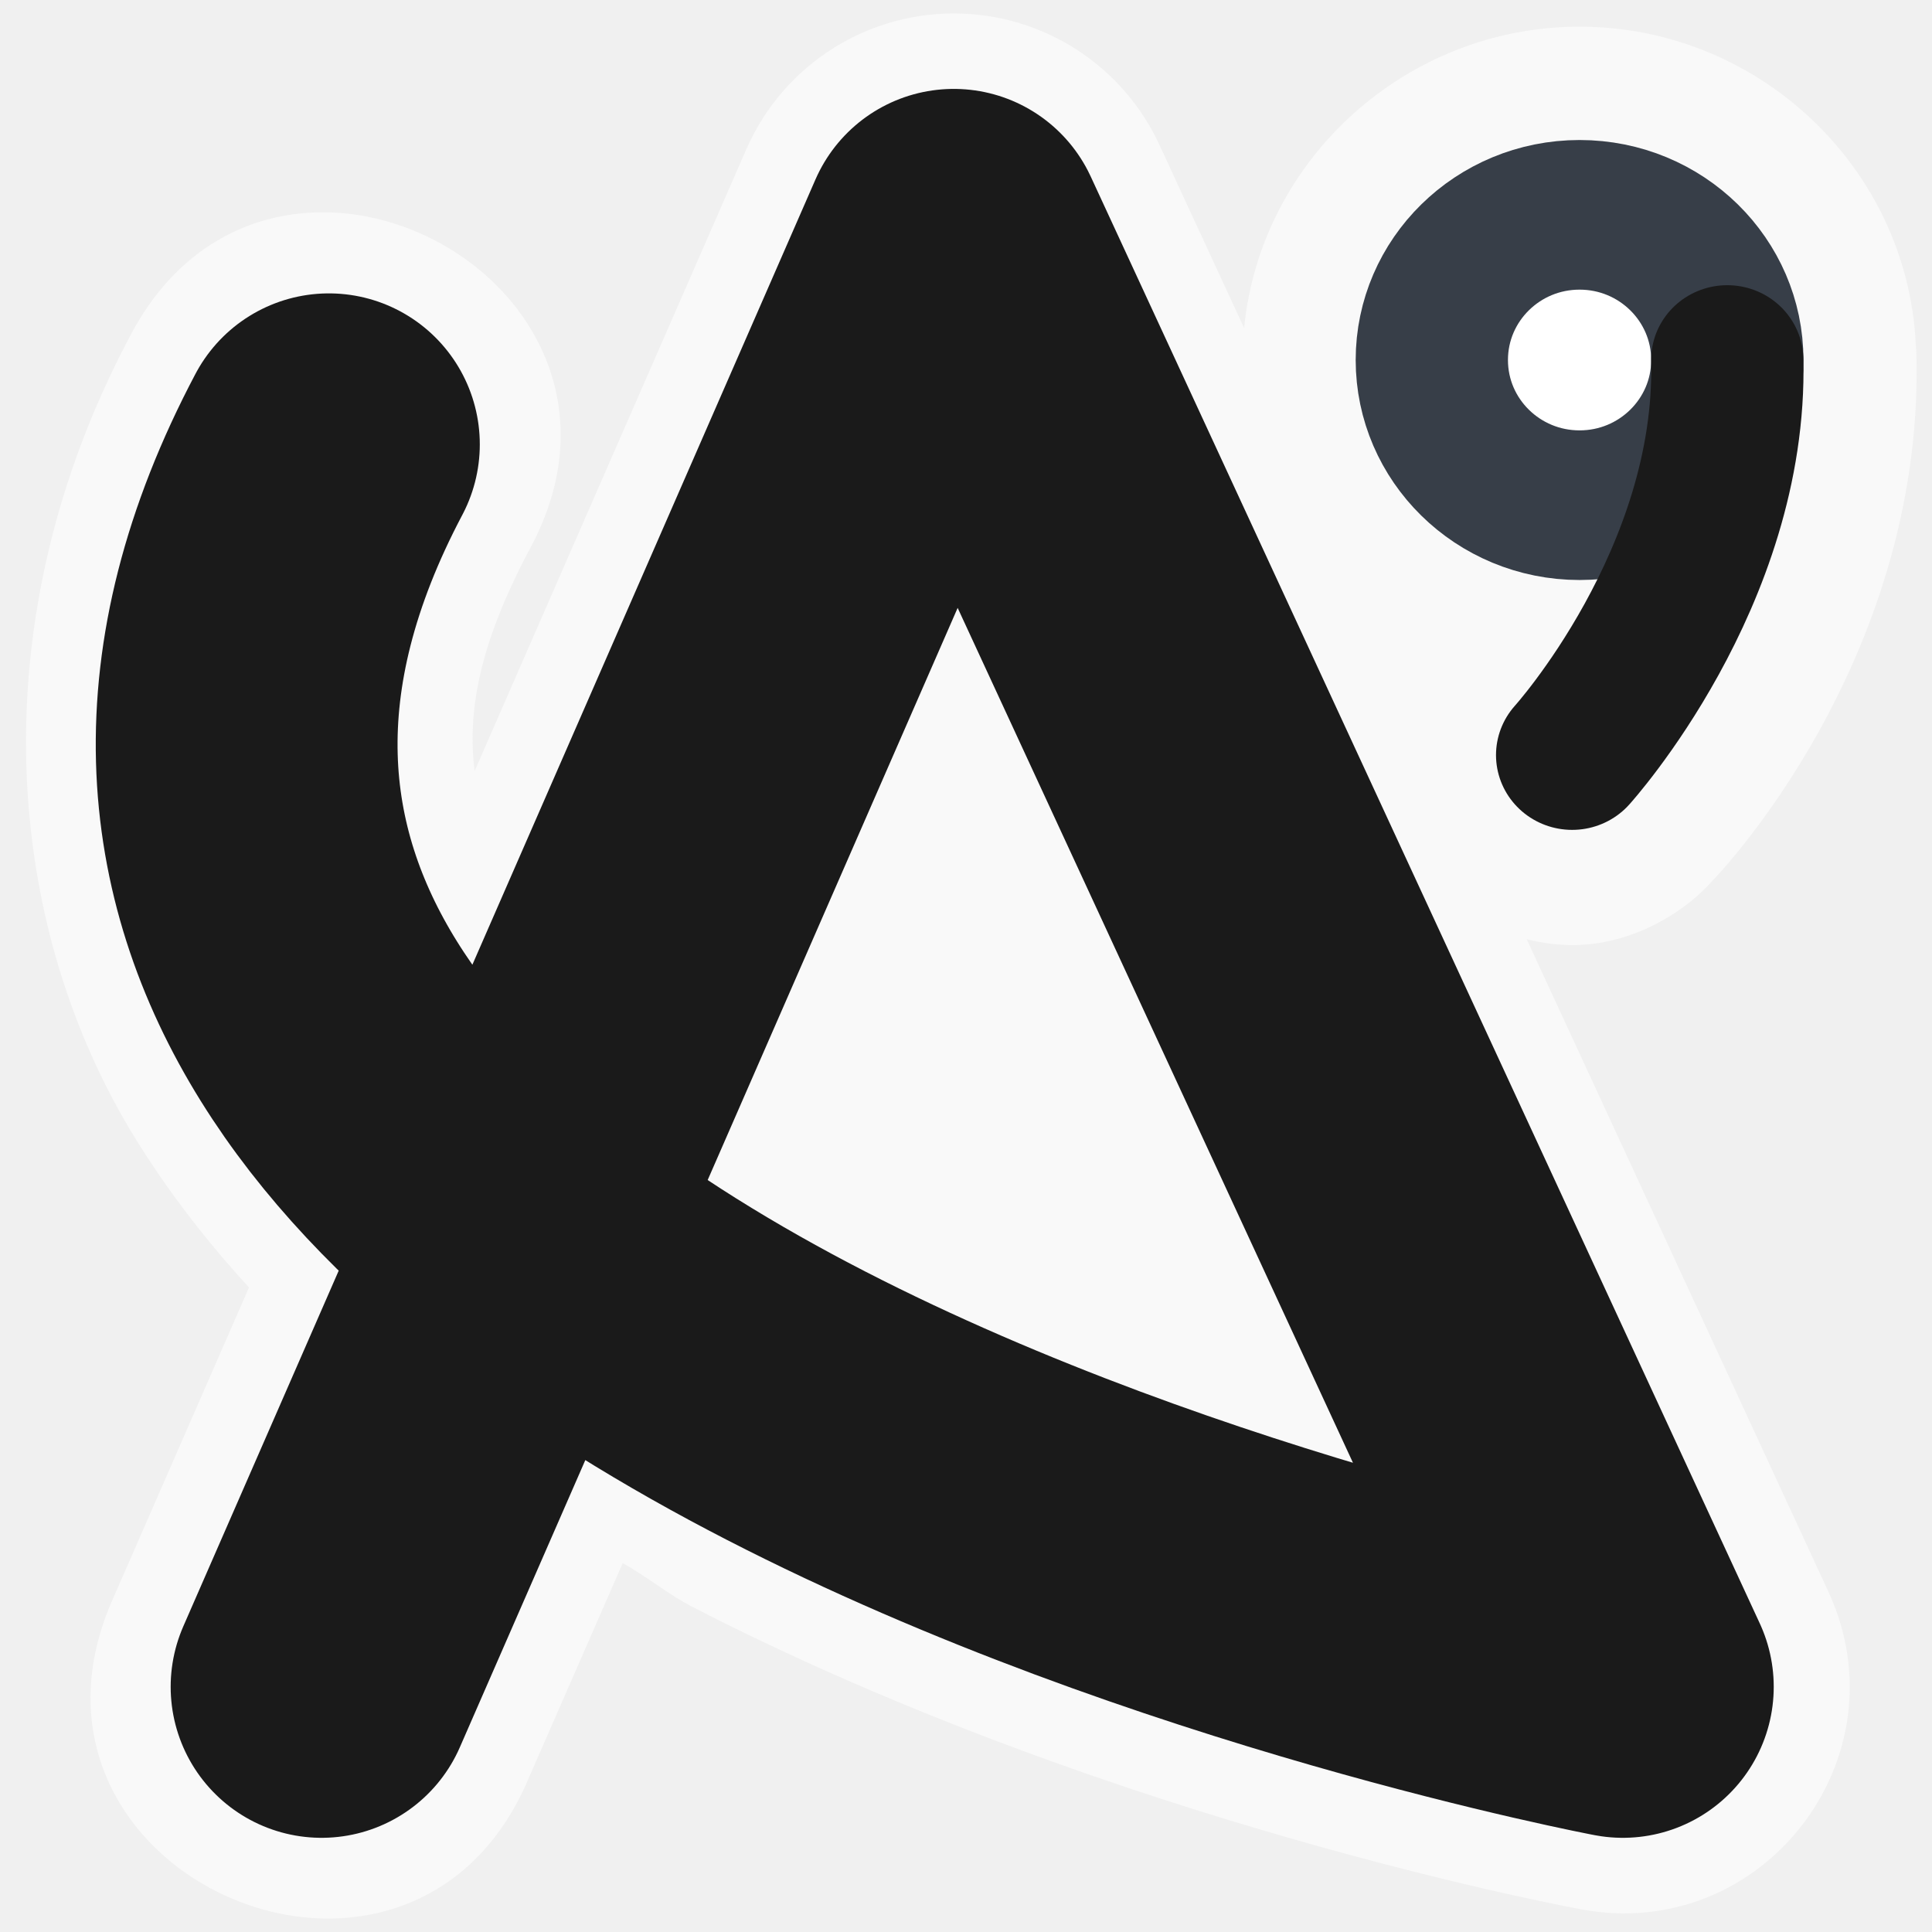
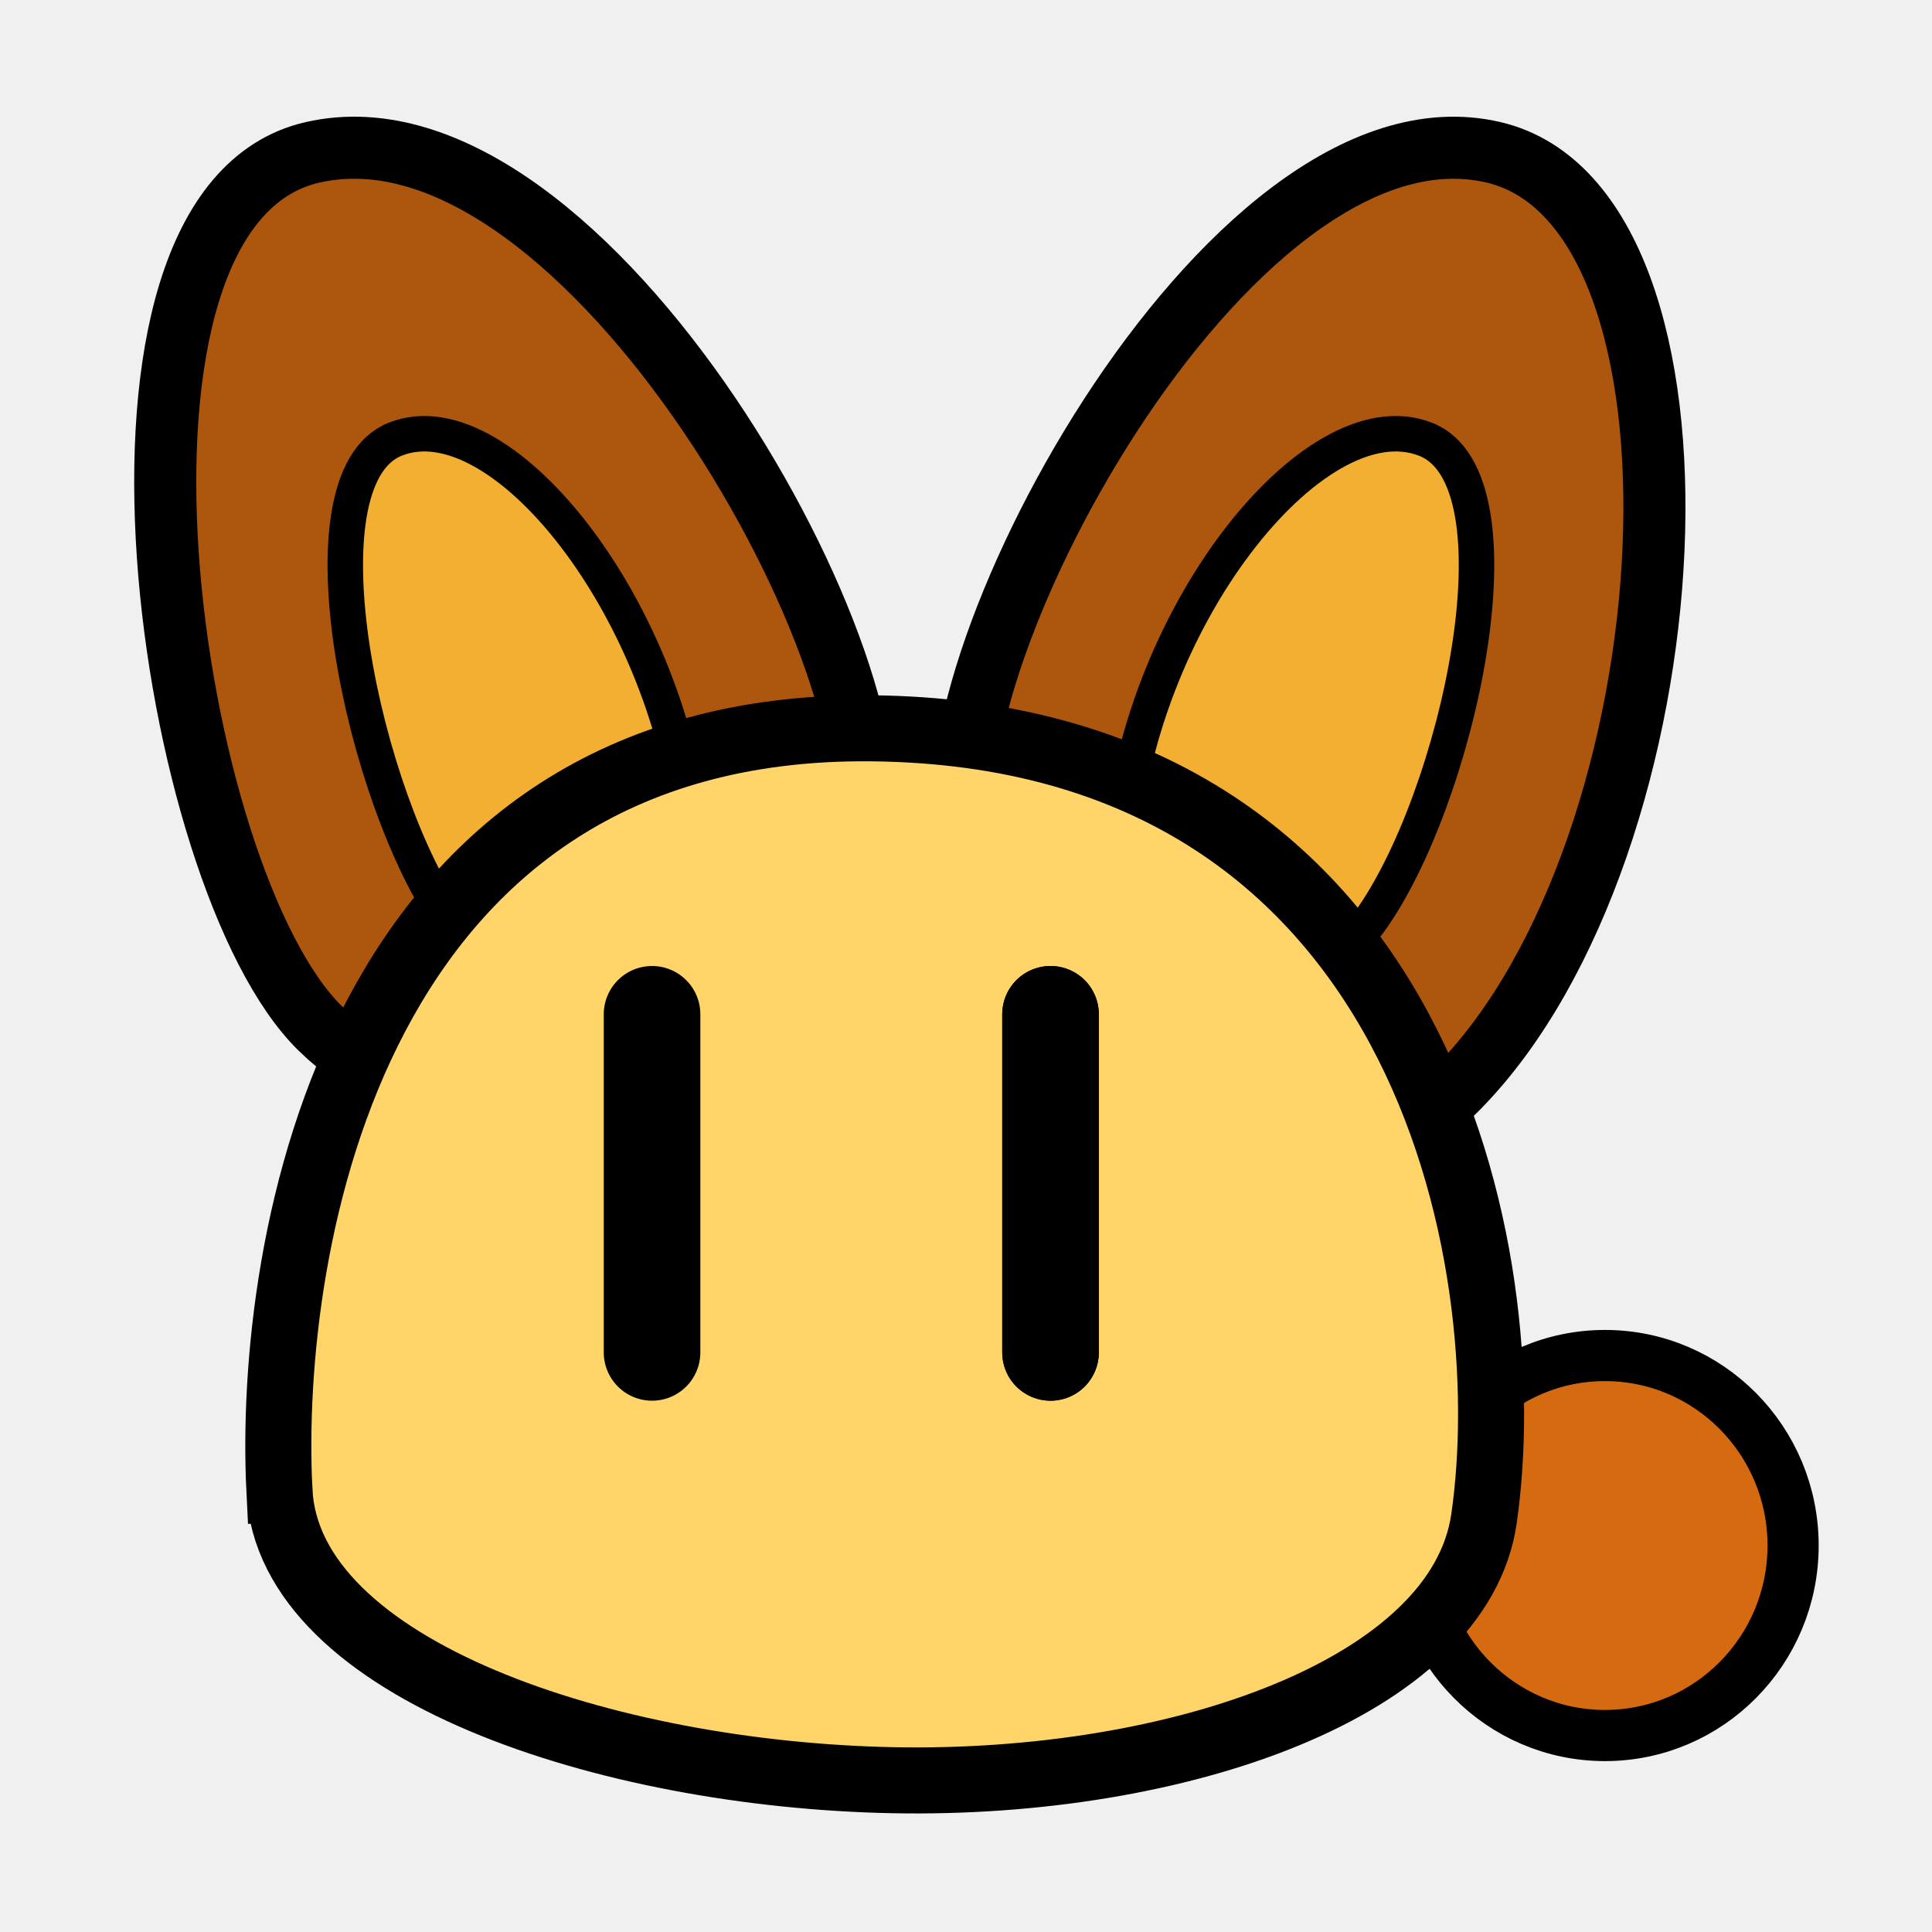
- <svg xmlns="http://www.w3.org/2000/svg" width="48" height="48" viewBox="0 0 12.7 12.7" version="1.1" id="svg8">
-   <defs id="defs2" />
-   <g id="layer1" transform="translate(0,-284.3)">
-     <g id="g831" transform="matrix(0.375,0,0,0.375,-8.5606082e-8,185.625)">
-       <g transform="translate(-0.3949659,0.5519806)" id="g825">
-         <path id="circle849" d="m 17.263,262.82 c -1.63,-0.061 -3.132,0.882 -3.785,2.377 l -4.764,10.902 c -0.124,-1.026 0.062,-2.182 0.957,-3.875 2.579,-4.711 -4.578,-8.493 -7.018,-3.709 -2.621,4.958 -2.215,10.275 0.137,14.059 0.581,0.935 1.247,1.788 1.97,2.575 l -2.365,5.412 c -2.23,4.892 5.199,8.137 7.273,3.178 l 1.643,-3.758 c 0.419,0.233 0.802,0.552 1.224,0.769 7.421,3.818 15.571,5.299 15.571,5.299 3.171,0.599 5.693,-2.635 4.34,-5.565 l -5.289,-11.439 c 0.261,0.066 0.536,0.104 0.824,0.103 0.873,-0.004 1.814,-0.436 2.439,-1.135 0.047,-0.048 3.682,-3.793 3.57,-9.164 5.56e-4,0.027 -2.47e-4,-0.019 0,-0.014 -8.2e-4,-0.072 -0.008,-0.147 -0.013,-0.221 -0.15,-3.099 -2.762,-5.565 -5.893,-5.565 -3.035,0 -5.593,2.321 -5.88,5.284 L 20.718,265.119 c -0.627,-1.355 -1.963,-2.244 -3.455,-2.299 z" style="color:#000000;font-style:normal;font-variant:normal;font-weight:normal;font-stretch:normal;font-size:medium;line-height:normal;font-family:sans-serif;font-variant-ligatures:normal;font-variant-position:normal;font-variant-caps:normal;font-variant-numeric:normal;font-variant-alternates:normal;font-feature-settings:normal;text-indent:0;text-align:start;text-decoration:none;text-decoration-line:none;text-decoration-style:solid;text-decoration-color:#000000;letter-spacing:normal;word-spacing:normal;text-transform:none;writing-mode:lr-tb;direction:ltr;text-orientation:mixed;dominant-baseline:auto;baseline-shift:baseline;text-anchor:start;white-space:normal;shape-padding:0;clip-rule:nonzero;display:inline;overflow:visible;visibility:visible;opacity:1;isolation:auto;mix-blend-mode:normal;color-interpolation:sRGB;color-interpolation-filters:linearRGB;solid-color:#000000;solid-opacity:1;vector-effect:none;fill:#f9f9f9;fill-opacity:1;fill-rule:nonzero;stroke:none;stroke-width:3.969;stroke-linecap:round;stroke-linejoin:bevel;stroke-miterlimit:4;stroke-dasharray:none;stroke-dashoffset:0;stroke-opacity:1;paint-order:normal;color-rendering:auto;image-rendering:auto;shape-rendering:auto;text-rendering:auto;enable-background:accumulate" />
-         <g style="stroke-width:1.143" transform="matrix(0.8750018,0,0,0.8755226,1.287483,35.86733)" id="g835">
-           <g id="g853" style="stroke-width:1.031" transform="matrix(1.118632,0,0,1.098564,-0.6012697,-28.60294)" />
-           <path id="path815" d="m 5.422,292.72 12.665,-28.97 13.404,28.97 c 0,0 -35.527,-6.718 -25.922,-24.876" style="fill:none;stroke:#1a1a1a;stroke-width:6.046;stroke-linecap:round;stroke-linejoin:round;stroke-miterlimit:4;stroke-dasharray:none;stroke-opacity:1" />
-           <g transform="matrix(1.118632,0,0,1.098564,-0.6012697,-28.60294)" style="stroke-width:1.031" id="g829">
-             <circle style="opacity:1;vector-effect:none;fill:#ffffff;fill-opacity:1;stroke:#373e48;stroke-width:2.727;stroke-linecap:round;stroke-linejoin:bevel;stroke-miterlimit:4;stroke-dasharray:none;stroke-dashoffset:0;stroke-opacity:1;paint-order:normal" id="path817" cx="27.914" cy="268.312" r="2.646" />
-             <path style="fill:none;stroke:#1a1a1a;stroke-width:2.727;stroke-linecap:round;stroke-linejoin:miter;stroke-miterlimit:4;stroke-dasharray:none;stroke-opacity:1" d="m 30.559,268.312 c 0.094,3.969 -2.778,7.2 -2.778,7.2" id="path819" />
-           </g>
-         </g>
-       </g>
-     </g>
+ <svg xmlns="http://www.w3.org/2000/svg" width="256.0px" height="256.0px" viewBox="0 0 256.0 256.0" version="1.1" id="SVGRoot">
+   <defs id="defs959" />
+   <g id="layer1">
+     <path fill-rule="evenodd" stroke="#000000" stroke-width="5.292px" stroke-linecap="butt" stroke-linejoin="miter" fill="#ac560e" d="M 42.425,136.26 C 22.222,116.508 9.134,27.576 41.405,20.19 77.93,11.83 121.058,90.774 113.6,111.683 103.481,140.051 64.63,157.969 42.425,136.26 Z" id="path876-7" style="opacity:1;stroke-width:8.223;stroke-miterlimit:4;stroke-dasharray:none" />
+     <path fill-rule="evenodd" stroke="#000000" stroke-width="3.175px" stroke-linecap="butt" stroke-linejoin="miter" fill="#f2af32" d="M 59.649,122.185 C 48.165,105.992 39.033,63.568 52.343,58.206 c 14.551,-5.862 37.731,24.334 39.455,54.774 1.31,23.139 -22.319,23.065 -32.149,9.204 z" id="path878-6" style="opacity:1;stroke-width:4.699;stroke-miterlimit:4;stroke-dasharray:none" />
+     <path fill-rule="evenodd" stroke="#000000" stroke-width="5.292px" stroke-linecap="butt" stroke-linejoin="miter" fill="#ac560e" d="m 193.332,144 c 31.267,-32 35.904,-116.424 4.588,-123.81 -35.444,-8.36 -76.999,70.901 -69.321,91.81 10.417,28.368 43.799,53.709 64.733,32 z" id="path41683" style="opacity:1;stroke-width:8.223;stroke-miterlimit:4;stroke-dasharray:none" />
+     <path fill-rule="evenodd" stroke="#000000" stroke-width="3.175px" stroke-linecap="butt" stroke-linejoin="miter" fill="#f2af32" d="m 181.424,122.185 c 11.753,-16.193 21.1,-58.616 7.478,-63.978 -14.893,-5.862 -38.618,24.334 -40.382,54.774 -1.341,23.139 22.844,23.065 32.904,9.204 z" id="path41685" style="opacity:1;stroke-width:4.699;stroke-miterlimit:4;stroke-dasharray:none" />
+     <path id="ellipse884-1" style="opacity:1;fill:#d56a11;fill-opacity:1;stroke:#000000;stroke-width:6.779;stroke-linecap:round;stroke-linejoin:round;stroke-miterlimit:4;stroke-dasharray:none" d="M 237.594,204.79 A 24.928,25.176 0 0 1 212.666,229.966 24.928,25.176 0 0 1 187.738,204.79 24.928,25.176 0 0 1 212.666,179.614 24.928,25.176 0 0 1 237.594,204.79 Z" />
+     <path fill-rule="evenodd" stroke="#000000" stroke-width="6.615px" stroke-linecap="butt" stroke-linejoin="miter" fill="#ffd56a" d="M 37.024,197.534 C 35.388,164.912 46.777,95.857 115.418,96.503 c 73.397,0.69 86.167,70.456 81.217,104.736 -3.236,22.41 -40.533,35.387 -78.323,34.647 -37.791,-0.74 -80.095,-14.574 -81.287,-38.352 z" id="path886-6" style="opacity:1;stroke-width:8.751;stroke-miterlimit:4;stroke-dasharray:none" />
+     <path fill-rule="evenodd" stroke="#000000" stroke-width="7.938px" stroke-linecap="round" stroke-linejoin="miter" fill="#ffd56a" d="m 86.4,134.4 v 44.8" id="path890-3" style="opacity:1;stroke-width:12.8;stroke-miterlimit:4;stroke-dasharray:none" />
+     <path fill-rule="evenodd" stroke="#000000" stroke-width="7.938px" stroke-linecap="round" stroke-linejoin="miter" fill="#ffd56a" d="m 139.2,134.4 v 44.8" id="path892-3" style="opacity:1;stroke-width:12.8;stroke-miterlimit:4;stroke-dasharray:none" />
+     <path fill-rule="evenodd" stroke="#000000" stroke-width="7.938px" stroke-linecap="round" stroke-linejoin="miter" fill="#ffd56a" d="m 139.2,134.4 v 44.8" id="path41675-3" style="opacity:1;stroke-width:12.8;stroke-miterlimit:4;stroke-dasharray:none" />
  </g>
</svg>
